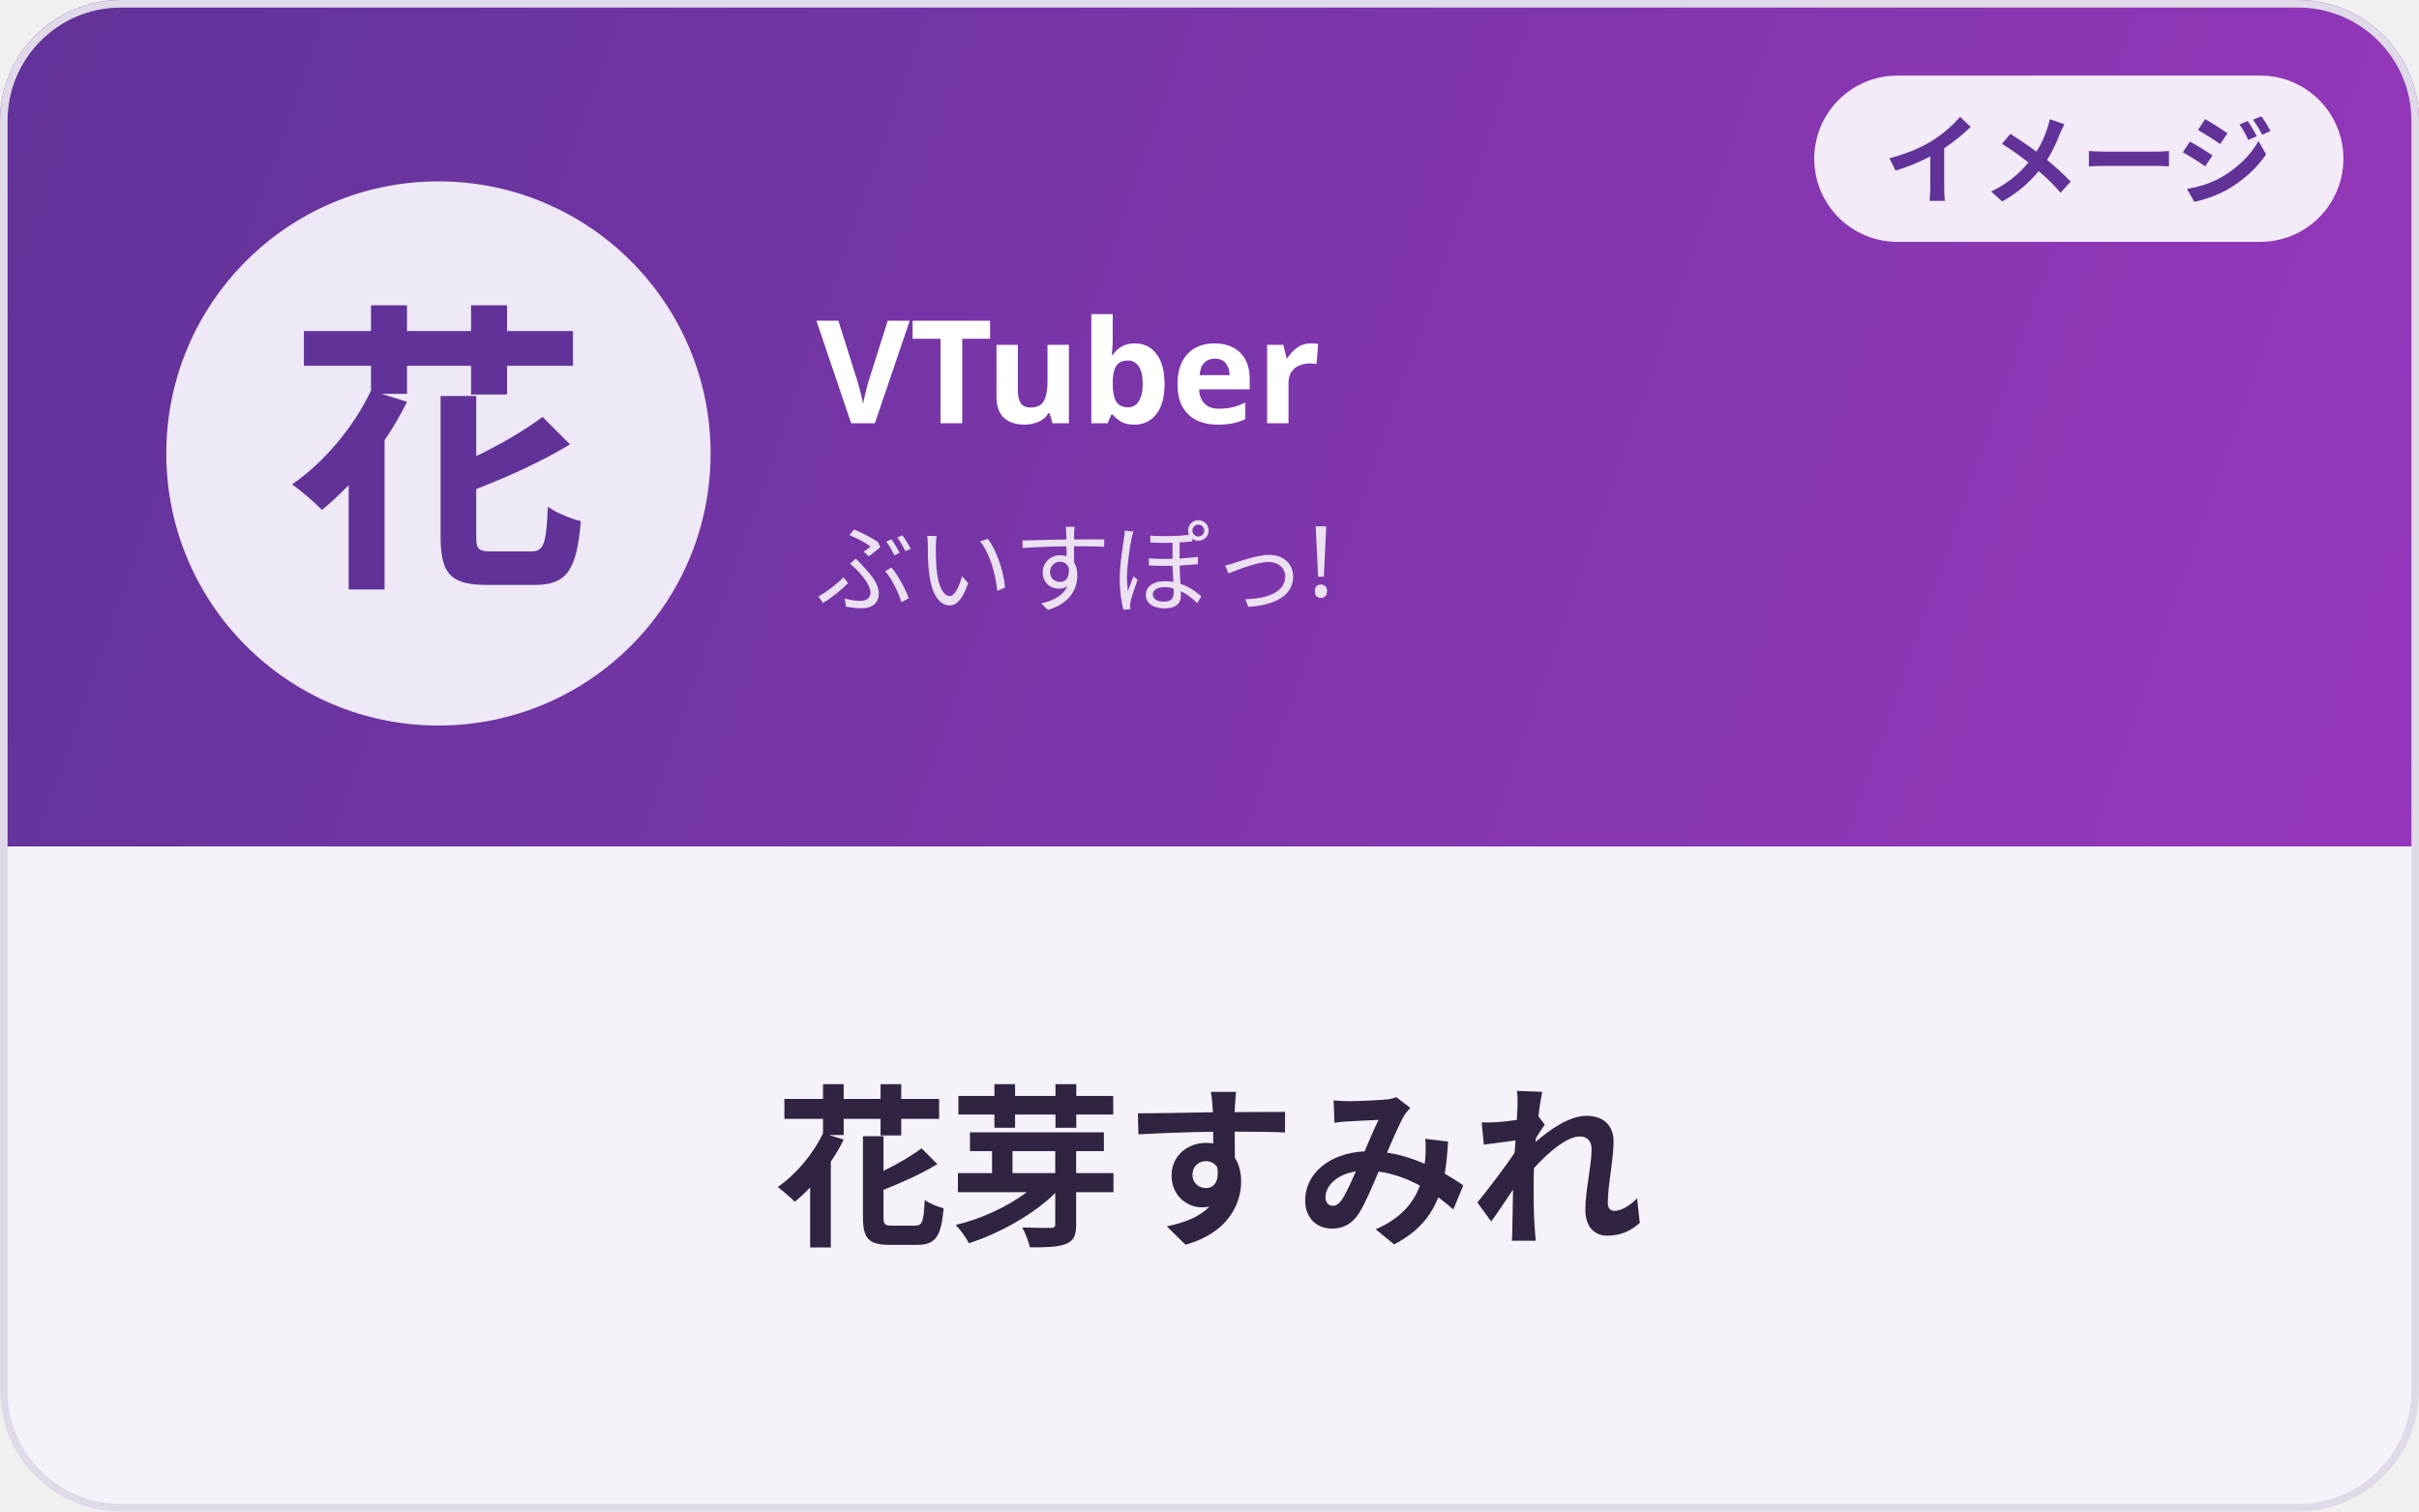
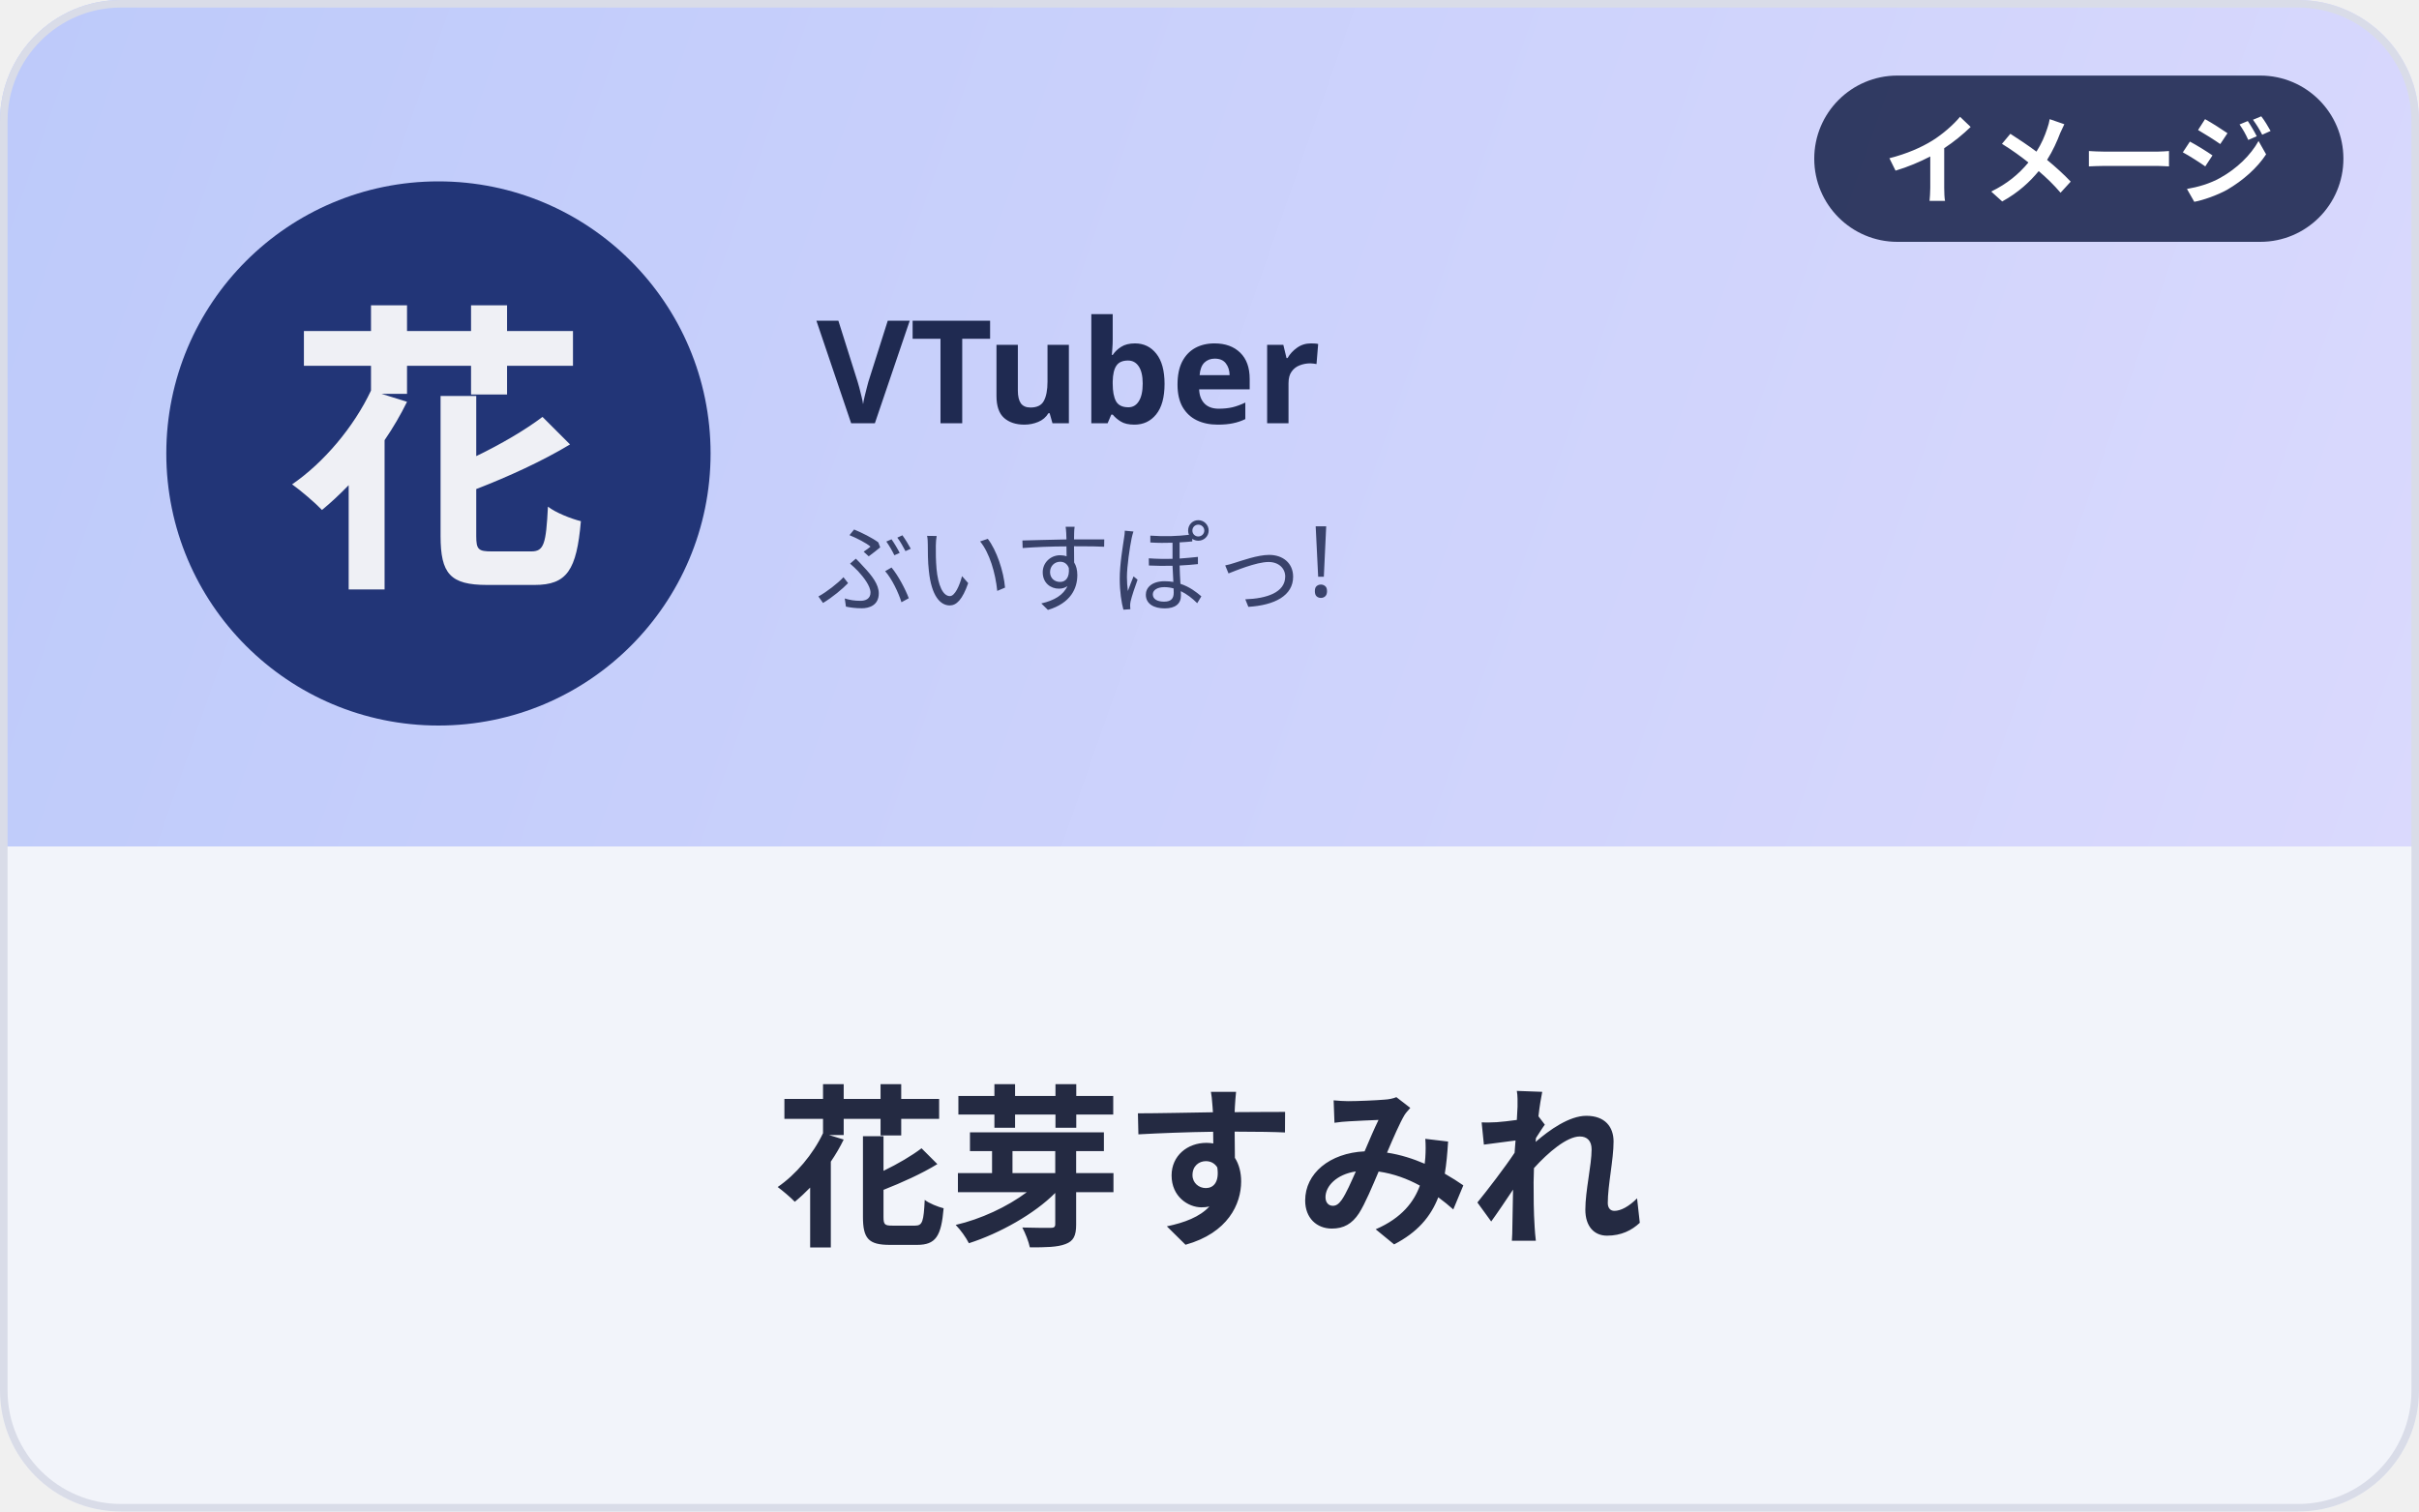
<svg xmlns="http://www.w3.org/2000/svg" viewBox="0 0 320 200" width="320" height="200" role="img" aria-label="花芽すみれのイメージ画像">
  <defs>
    <linearGradient id="g127d550163" gradientUnits="userSpaceOnUse" x1="0" y1="0" x2="320" y2="112">
-       <stop offset="0" stop-color="#613399" />
-       <stop offset="1" stop-color="#9738bc" />
+       <stop offset="0" stop-color="#bdcafa" />
+       <stop offset="1" stop-color="#dad9fd" />
    </linearGradient>
    <clipPath id="c127d550163">
      <rect x="0" y="0" width="320" height="200" rx="16" />
    </clipPath>
  </defs>
  <g clip-path="url(#c127d550163)" font-family="'Hiragino Sans','Noto Sans JP','Yu Gothic',sans-serif">
-     <rect x="0" y="0" width="320" height="200" fill="#f6f2fa" />
+     <rect x="0" y="0" width="320" height="200" fill="#f2f4fa" />
    <rect x="0" y="0" width="320" height="112" fill="url(#g127d550163)" />
-     <circle cx="58" cy="60" r="36" fill="#efe9f7" />
-     <text x="58" y="74.4" text-anchor="middle" font-size="40" font-weight="700" fill="#613399">花</text>
-     <text x="108" y="56" font-size="19" font-weight="700" fill="#ffffff">VTuber</text>
-     <text x="108" y="80" font-size="13" fill="#ffffff" fill-opacity="0.85">ぶいすぽっ!</text>
-     <rect x="240" y="10" width="70" height="22" rx="11" fill="#ffffff" fill-opacity="0.9" />
-     <text x="275" y="26" text-anchor="middle" font-size="13" font-weight="600" fill="#613399">イメージ</text>
-     <text x="160" y="163.0" text-anchor="middle" font-size="23" font-weight="700" fill="#312442">花芽すみれ</text>
+     <circle cx="58" cy="60" r="36" fill="#223577" />
+     <text x="58" y="74.4" text-anchor="middle" font-size="40" font-weight="700" fill="#eff0f5">花</text>
+     <text x="108" y="56" font-size="19" font-weight="700" fill="#1f2a51">VTuber</text>
+     <text x="108" y="80" font-size="13" fill="#1f2a51" fill-opacity="0.85">ぶいすぽっ!</text>
+     <rect x="240" y="10" width="70" height="22" rx="11" fill="#1f2a51" fill-opacity="0.9" />
+     <text x="275" y="26" text-anchor="middle" font-size="13" font-weight="600" fill="#ffffff">イメージ</text>
+     <text x="160" y="163.0" text-anchor="middle" font-size="23" font-weight="700" fill="#242a42">花芽すみれ</text>
  </g>
-   <rect x="0.5" y="0.5" width="319" height="199" rx="15.5" fill="none" stroke="#e0d9e8" />
+   <rect x="0.5" y="0.5" width="319" height="199" rx="15.5" fill="none" stroke="#d9dce8" />
</svg>
